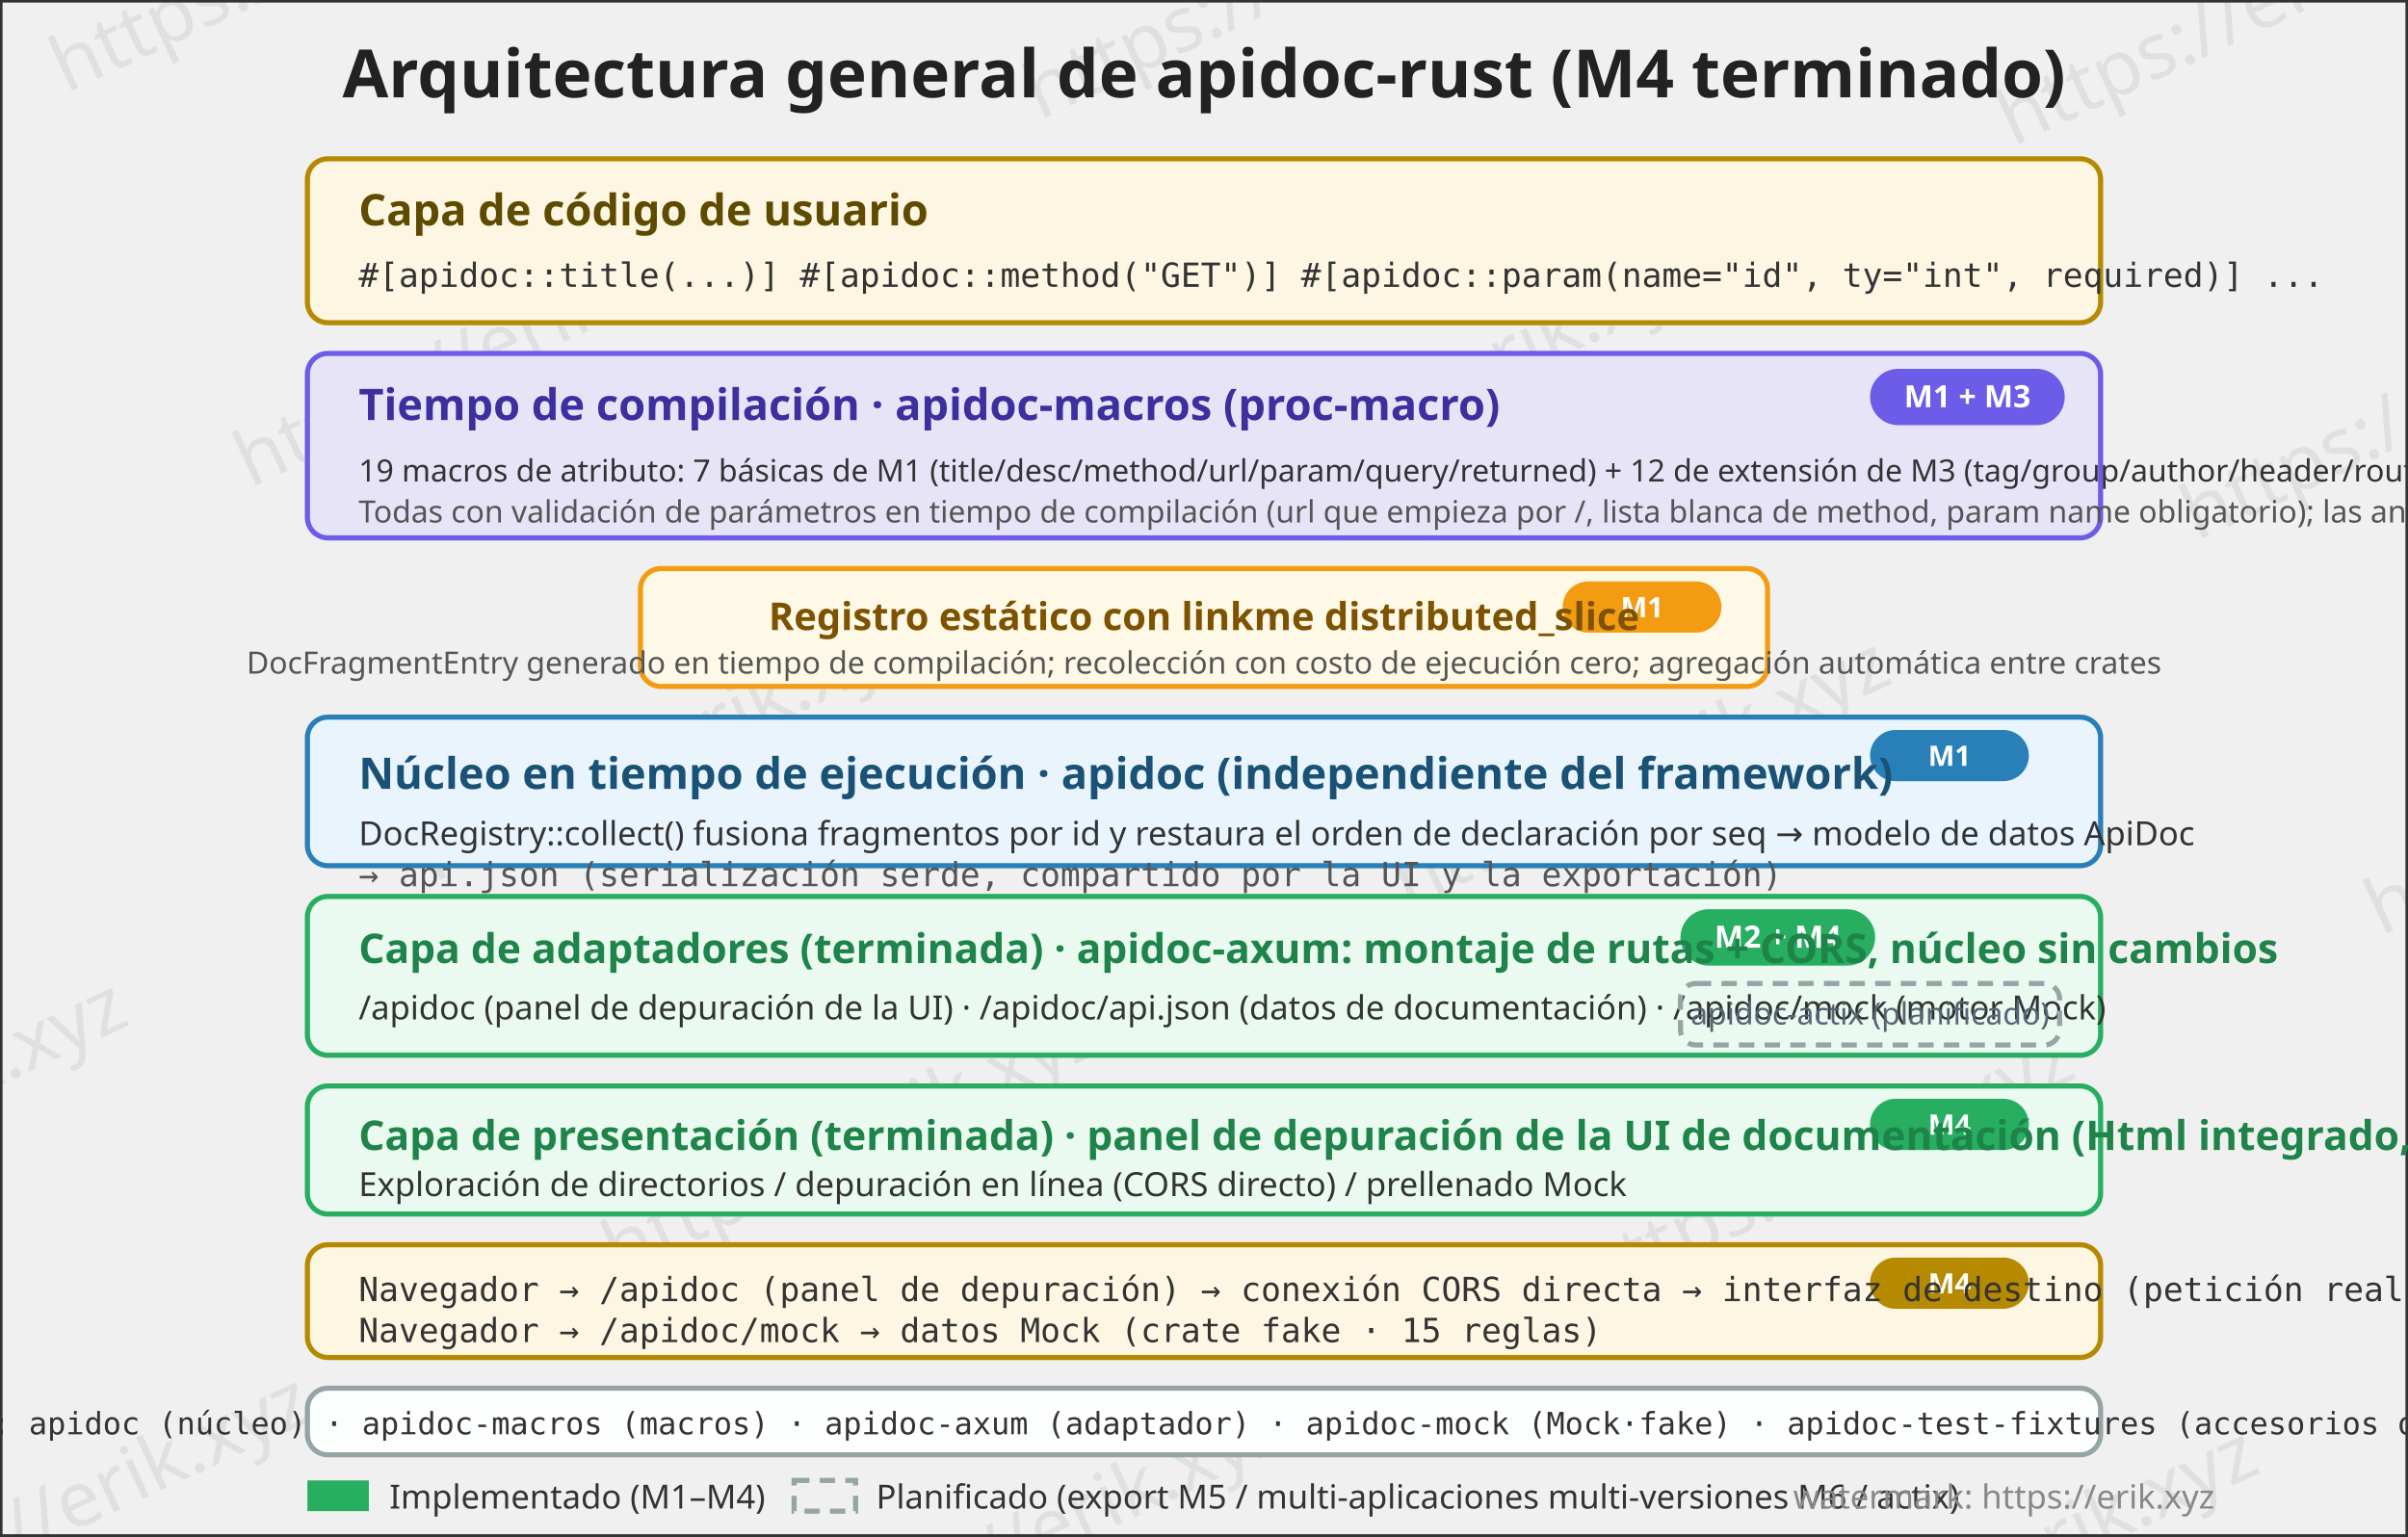
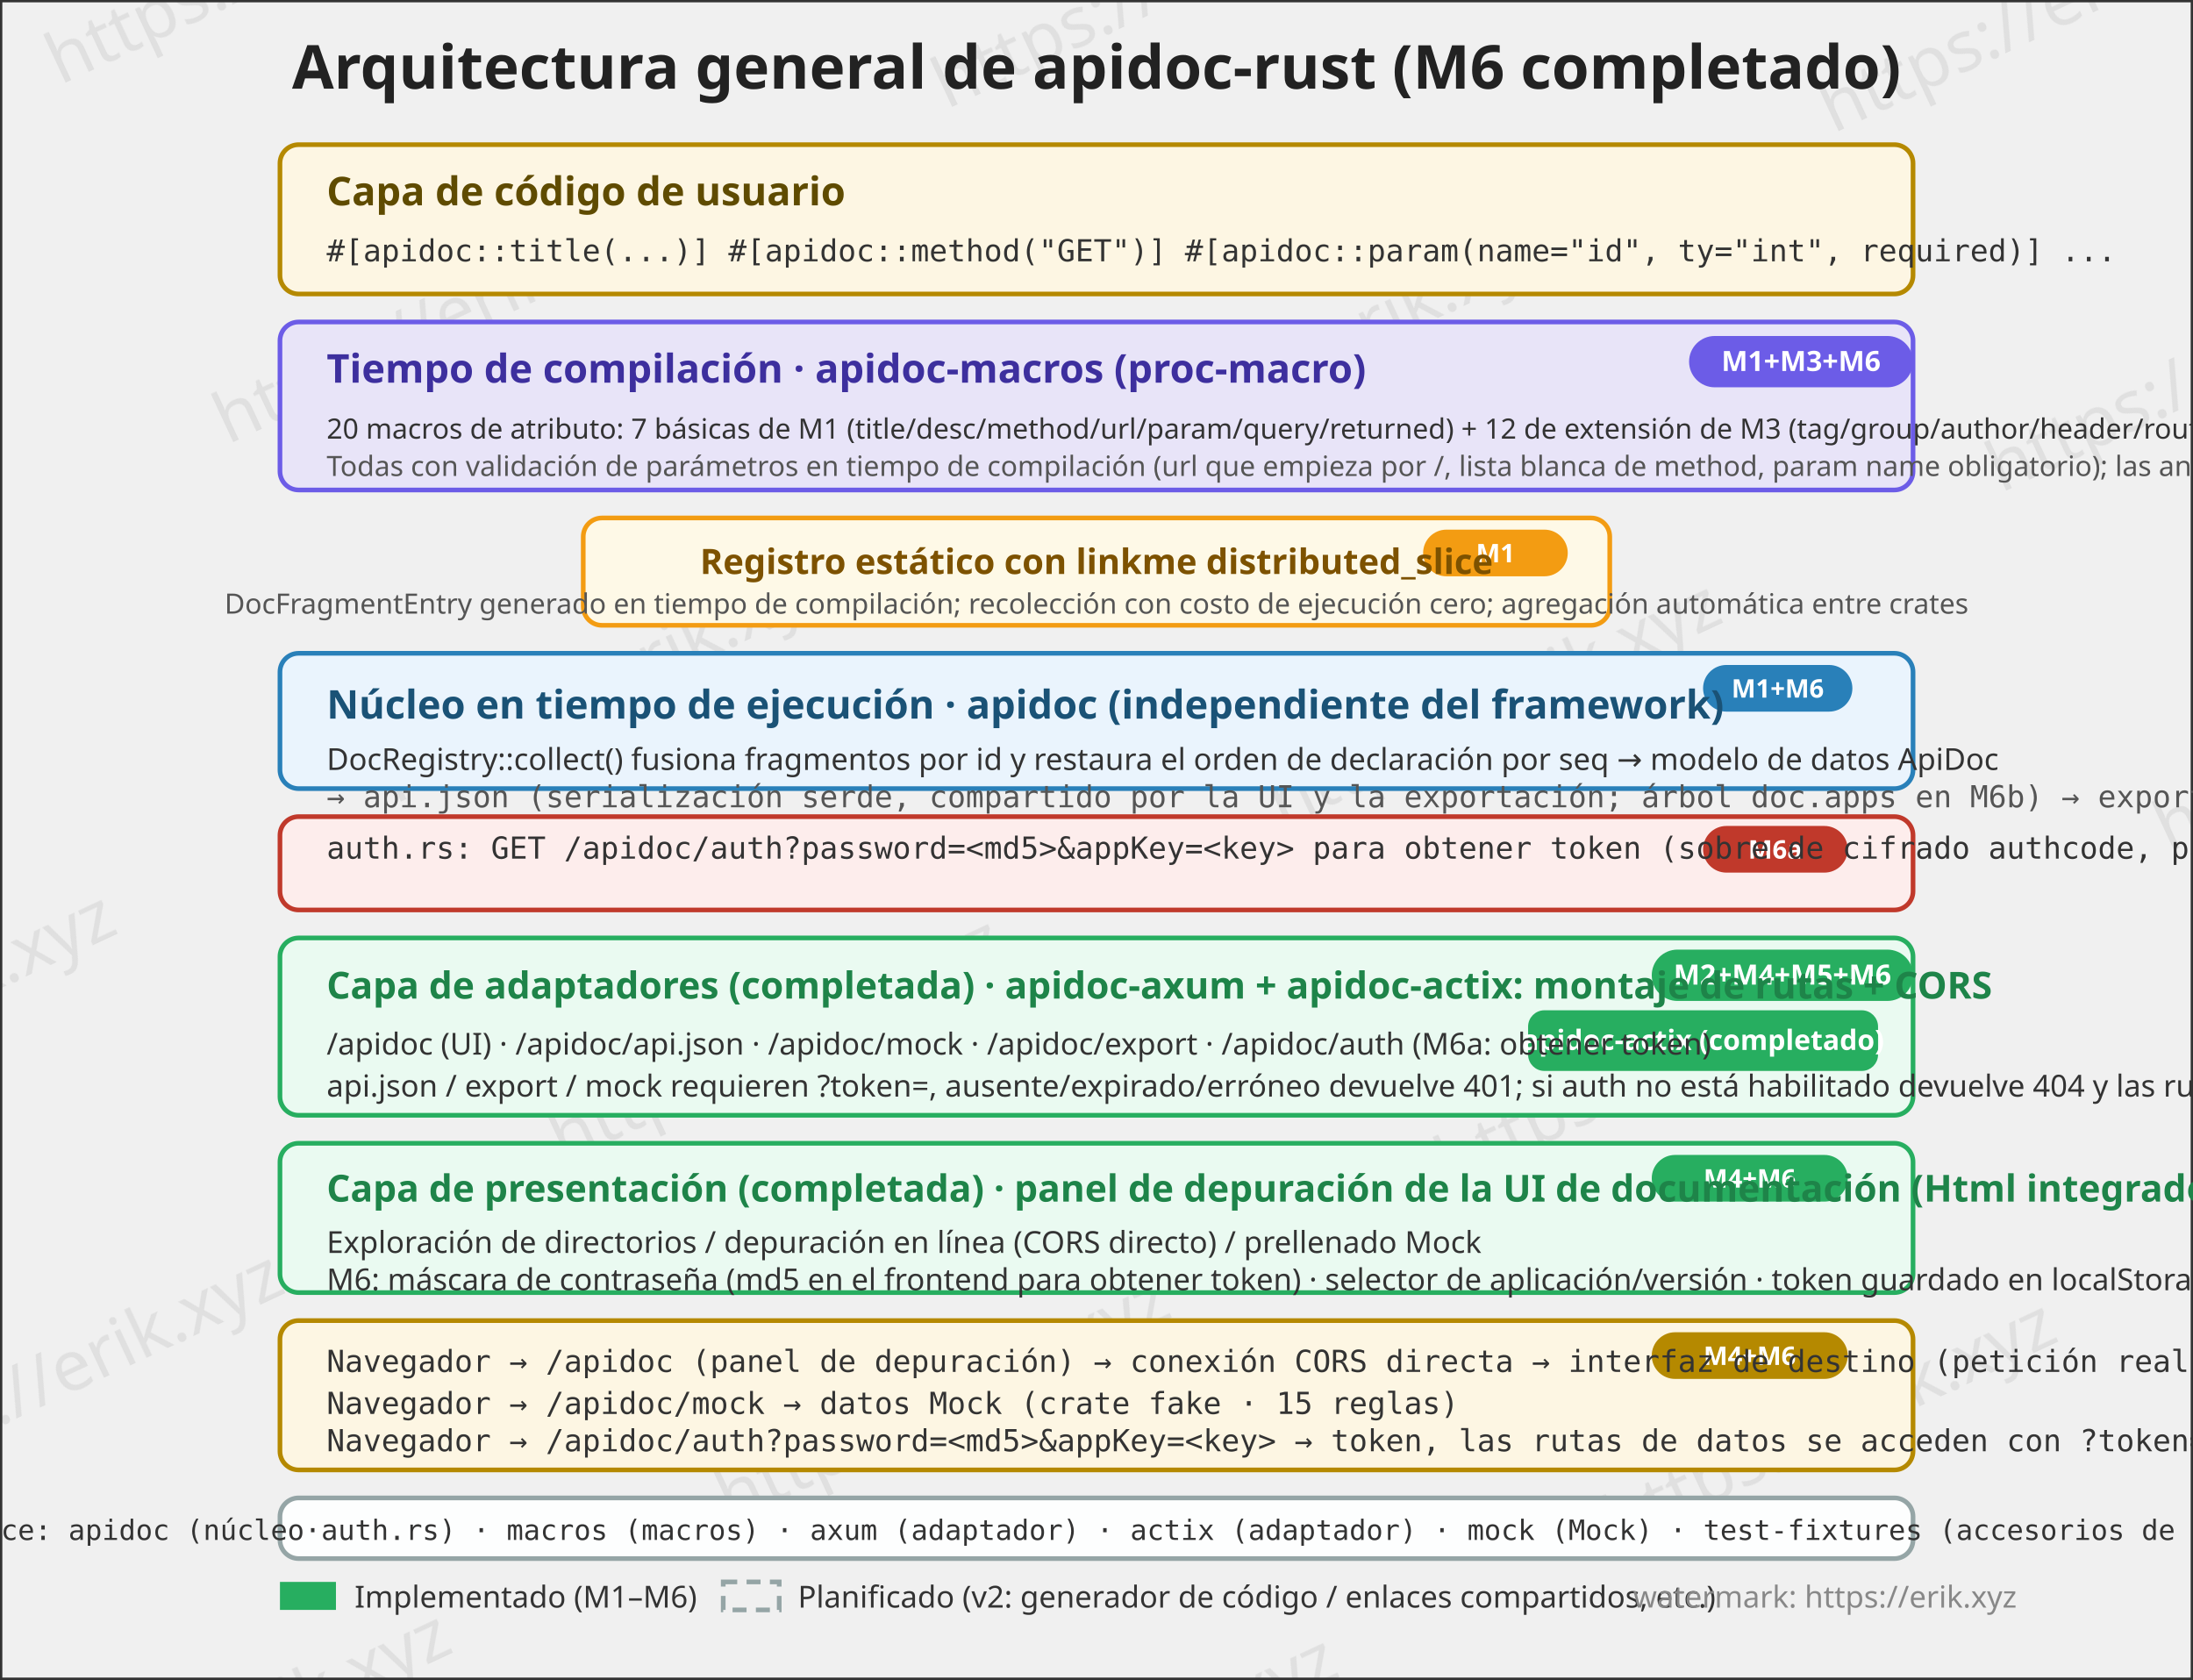
- <svg xmlns="http://www.w3.org/2000/svg" viewBox="0 0 940 600" font-family="sans-serif">
+ <svg xmlns="http://www.w3.org/2000/svg" viewBox="0 0 940 720" font-family="sans-serif">
  <defs>
    <pattern id="wm" width="340" height="170" patternUnits="userSpaceOnUse" patternTransform="rotate(-25)">
      <text x="8" y="44" font-size="30" fill="#888888" opacity="0.15">https://erik.xyz</text>
    </pattern>
  </defs>
-   <rect width="940" height="600" fill="url(#wm)" />
-   <rect x="0" y="0" width="940" height="600" fill="none" stroke="#333" stroke-width="2" />
-   <text x="470" y="38" text-anchor="middle" font-size="26" font-weight="bold" fill="#222">Arquitectura general de apidoc-rust (M4 terminado)</text>
+   <rect width="940" height="720" fill="url(#wm)" />
+   <rect x="0" y="0" width="940" height="720" fill="none" stroke="#333" stroke-width="2" />
+   <text x="470" y="38" text-anchor="middle" font-size="26" font-weight="bold" fill="#222">Arquitectura general de apidoc-rust (M6 completado)</text>
  <rect x="120" y="62" width="700" height="64" rx="8" fill="#fdf6e3" stroke="#b58900" stroke-width="2" />
  <text x="140" y="88" font-size="17" font-weight="bold" fill="#5f4b00">Capa de código de usuario</text>
  <text x="140" y="112" font-size="13" fill="#333" font-family="monospace">#[apidoc::title(...)]  #[apidoc::method("GET")]  #[apidoc::param(name="id", ty="int", required)] ...</text>
  <rect x="120" y="138" width="700" height="72" rx="8" fill="#e8e4f8" stroke="#6c5ce7" stroke-width="2" />
-   <rect x="730" y="144" width="76" height="22" rx="11" fill="#6c5ce7" />
-   <text x="768" y="159" text-anchor="middle" font-size="12" fill="#fff" font-weight="bold">M1 + M3</text>
+   <rect x="724" y="144" width="96" height="22" rx="11" fill="#6c5ce7" />
+   <text x="772" y="159" text-anchor="middle" font-size="12" fill="#fff" font-weight="bold">M1+M3+M6</text>
  <text x="140" y="164" font-size="17" font-weight="bold" fill="#3d2f9e">Tiempo de compilación · apidoc-macros (proc-macro)</text>
-   <text x="140" y="188" font-size="12" fill="#333">19 macros de atributo: 7 básicas de M1 (title/desc/method/url/param/query/returned) + 12 de extensión de M3 (tag/group/author/header/route_param/response_status/success/error/not_debug/md/sort/ref)</text>
+   <text x="140" y="188" font-size="12" fill="#333">20 macros de atributo: 7 básicas de M1 (title/desc/method/url/param/query/returned) + 12 de extensión de M3 (tag/group/author/header/route_param/response_status/success/error/not_debug/md/sort/ref) + montaje de app en M6</text>
  <text x="140" y="204" font-size="12" fill="#555">Todas con validación de parámetros en tiempo de compilación (url que empieza por /, lista blanca de method, param name obligatorio); las anotaciones inválidas fallan directamente al compilar</text>
  <rect x="250" y="222" width="440" height="46" rx="8" fill="#fef9e7" stroke="#f39c12" stroke-width="2" />
  <rect x="610" y="227" width="62" height="20" rx="10" fill="#f39c12" />
  <text x="641" y="241" text-anchor="middle" font-size="11" fill="#fff" font-weight="bold">M1</text>
  <text x="470" y="246" text-anchor="middle" font-size="15" font-weight="bold" fill="#7d5200">Registro estático con linkme distributed_slice</text>
  <text x="470" y="263" text-anchor="middle" font-size="12" fill="#555">DocFragmentEntry generado en tiempo de compilación; recolección con costo de ejecución cero; agregación automática entre crates</text>
  <rect x="120" y="280" width="700" height="58" rx="8" fill="#eaf4fd" stroke="#2980b9" stroke-width="2" />
-   <rect x="730" y="285" width="62" height="20" rx="10" fill="#2980b9" />
-   <text x="761" y="299" text-anchor="middle" font-size="11" fill="#fff" font-weight="bold">M1</text>
+   <rect x="730" y="285" width="64" height="20" rx="10" fill="#2980b9" />
+   <text x="762" y="299" text-anchor="middle" font-size="11" fill="#fff" font-weight="bold">M1+M6</text>
  <text x="140" y="308" font-size="17" font-weight="bold" fill="#1a5276">Núcleo en tiempo de ejecución · apidoc (independiente del framework)</text>
  <text x="140" y="330" font-size="13" fill="#333">DocRegistry::collect() fusiona fragmentos por id y restaura el orden de declaración por seq → modelo de datos ApiDoc</text>
-   <text x="140" y="346" font-size="13" fill="#555" font-family="monospace">→ api.json (serialización serde, compartido por la UI y la exportación)</text>
-   <rect x="120" y="350" width="700" height="62" rx="8" fill="#eafaf1" stroke="#27ae60" stroke-width="2" />
-   <rect x="656" y="355" width="76" height="22" rx="11" fill="#27ae60" />
-   <text x="694" y="370" text-anchor="middle" font-size="12" fill="#fff" font-weight="bold">M2 + M4</text>
-   <text x="140" y="376" font-size="16" font-weight="bold" fill="#1e8449">Capa de adaptadores (terminada) · apidoc-axum: montaje de rutas + CORS, núcleo sin cambios</text>
-   <text x="140" y="398" font-size="13" fill="#333">/apidoc (panel de depuración de la UI) · /apidoc/api.json (datos de documentación) · /apidoc/mock (motor Mock)</text>
-   <rect x="656" y="384" width="148" height="24" rx="6" fill="none" stroke="#95a5a6" stroke-width="2" stroke-dasharray="6 4" />
-   <text x="730" y="400" text-anchor="middle" font-size="12" fill="#566573">apidoc-actix (planificado)</text>
-   <rect x="120" y="424" width="700" height="50" rx="8" fill="#eafaf1" stroke="#27ae60" stroke-width="2" />
-   <rect x="730" y="429" width="62" height="20" rx="10" fill="#27ae60" />
-   <text x="761" y="443" text-anchor="middle" font-size="11" fill="#fff" font-weight="bold">M4</text>
-   <text x="140" y="449" font-size="16" font-weight="bold" fill="#1e8449">Capa de presentación (terminada) · panel de depuración de la UI de documentación (Html integrado, cero dependencias externas)</text>
-   <text x="140" y="467" font-size="13" fill="#333">Exploración de directorios / depuración en línea (CORS directo) / prellenado Mock</text>
-   <rect x="120" y="486" width="700" height="44" rx="8" fill="#fdf6e3" stroke="#b58900" stroke-width="2" />
-   <rect x="730" y="491" width="62" height="20" rx="10" fill="#b58900" />
-   <text x="761" y="505" text-anchor="middle" font-size="11" fill="#fff" font-weight="bold">M4</text>
-   <text x="140" y="508" font-size="13" fill="#333" font-family="monospace">Navegador → /apidoc (panel de depuración) → conexión CORS directa → interfaz de destino (petición real)</text>
-   <text x="140" y="524" font-size="13" fill="#333" font-family="monospace">Navegador → /apidoc/mock → datos Mock (crate fake · 15 reglas)</text>
-   <rect x="120" y="542" width="700" height="26" rx="8" fill="#fdfefe" stroke="#95a5a6" stroke-width="2" />
-   <text x="470" y="560" text-anchor="middle" font-size="12" fill="#333" font-family="monospace">workspace: apidoc (núcleo) · apidoc-macros (macros) · apidoc-axum (adaptador) · apidoc-mock (Mock·fake) · apidoc-test-fixtures (accesorios de prueba)</text>
-   <rect x="120" y="578" width="24" height="12" fill="#27ae60" />
-   <text x="152" y="589" font-size="13" fill="#333">Implementado (M1–M4)</text>
-   <rect x="310" y="578" width="24" height="12" fill="none" stroke="#95a5a6" stroke-width="2" stroke-dasharray="6 4" />
-   <text x="342" y="589" font-size="13" fill="#333">Planificado (export M5 / multi-aplicaciones multi-versiones M6 / actix)</text>
-   <text x="700" y="589" font-size="13" fill="#888">watermark: https://erik.xyz</text>
+   <text x="140" y="346" font-size="13" fill="#555" font-family="monospace">→ api.json (serialización serde, compartido por la UI y la exportación; árbol doc.apps en M6b) → exportación: md / ts / swagger (OpenAPI3)</text>
+   <rect x="120" y="350" width="700" height="40" rx="8" fill="#fdedec" stroke="#c0392b" stroke-width="2" />
+   <rect x="730" y="354" width="62" height="20" rx="10" fill="#c0392b" />
+   <text x="761" y="368" text-anchor="middle" font-size="11" fill="#fff" font-weight="bold">M6a</text>
+   <text x="140" y="368" font-size="13" fill="#333" font-family="monospace">auth.rs: GET /apidoc/auth?password=&lt;md5&gt;&amp;appKey=&lt;key&gt; para obtener token (sobre de cifrado authcode, password/secret_key nunca se serializan)</text>
+   <rect x="120" y="402" width="700" height="76" rx="8" fill="#eafaf1" stroke="#27ae60" stroke-width="2" />
+   <rect x="708" y="407" width="112" height="22" rx="11" fill="#27ae60" />
+   <text x="764" y="422" text-anchor="middle" font-size="12" fill="#fff" font-weight="bold">M2+M4+M5+M6</text>
+   <text x="140" y="428" font-size="16" font-weight="bold" fill="#1e8449">Capa de adaptadores (completada) · apidoc-axum + apidoc-actix: montaje de rutas + CORS</text>
+   <rect x="656" y="434" width="148" height="24" rx="6" fill="#27ae60" stroke="#27ae60" stroke-width="2" />
+   <text x="730" y="450" text-anchor="middle" font-size="12" fill="#fff" font-weight="bold">apidoc-actix (completado)</text>
+   <text x="140" y="452" font-size="13" fill="#333">/apidoc (UI) · /apidoc/api.json · /apidoc/mock · /apidoc/export · /apidoc/auth (M6a: obtener token)</text>
+   <text x="140" y="470" font-size="13" fill="#333">api.json / export / mock requieren ?token=, ausente/expirado/erróneo devuelve 401; si auth no está habilitado devuelve 404 y las rutas de datos pasan directo</text>
+   <rect x="120" y="490" width="700" height="64" rx="8" fill="#eafaf1" stroke="#27ae60" stroke-width="2" />
+   <rect x="708" y="495" width="84" height="20" rx="10" fill="#27ae60" />
+   <text x="750" y="509" text-anchor="middle" font-size="11" fill="#fff" font-weight="bold">M4+M6</text>
+   <text x="140" y="515" font-size="16" font-weight="bold" fill="#1e8449">Capa de presentación (completada) · panel de depuración de la UI de documentación (Html integrado, cero dependencias externas)</text>
+   <text x="140" y="537" font-size="13" fill="#333">Exploración de directorios / depuración en línea (CORS directo) / prellenado Mock</text>
+   <text x="140" y="553" font-size="13" fill="#333">M6: máscara de contraseña (md5 en el frontend para obtener token) · selector de aplicación/versión · token guardado en localStorage por appKey</text>
+   <rect x="120" y="566" width="700" height="64" rx="8" fill="#fdf6e3" stroke="#b58900" stroke-width="2" />
+   <rect x="708" y="571" width="84" height="20" rx="10" fill="#b58900" />
+   <text x="750" y="585" text-anchor="middle" font-size="11" fill="#fff" font-weight="bold">M4+M6</text>
+   <text x="140" y="588" font-size="13" fill="#333" font-family="monospace">Navegador → /apidoc (panel de depuración) → conexión CORS directa → interfaz de destino (petición real)</text>
+   <text x="140" y="606" font-size="13" fill="#333" font-family="monospace">Navegador → /apidoc/mock → datos Mock (crate fake · 15 reglas)</text>
+   <text x="140" y="622" font-size="13" fill="#333" font-family="monospace">Navegador → /apidoc/auth?password=&lt;md5&gt;&amp;appKey=&lt;key&gt; → token, las rutas de datos se acceden con ?token=</text>
+   <rect x="120" y="642" width="700" height="26" rx="8" fill="#fdfefe" stroke="#95a5a6" stroke-width="2" />
+   <text x="470" y="660" text-anchor="middle" font-size="12" fill="#333" font-family="monospace">workspace: apidoc (núcleo·auth.rs) · macros (macros) · axum (adaptador) · actix (adaptador) · mock (Mock) · test-fixtures (accesorios de prueba)</text>
+   <rect x="120" y="678" width="24" height="12" fill="#27ae60" />
+   <text x="152" y="689" font-size="13" fill="#333">Implementado (M1–M6)</text>
+   <rect x="310" y="678" width="24" height="12" fill="none" stroke="#95a5a6" stroke-width="2" stroke-dasharray="6 4" />
+   <text x="342" y="689" font-size="13" fill="#333">Planificado (v2: generador de código / enlaces compartidos, etc.)</text>
+   <text x="700" y="689" font-size="13" fill="#888">watermark: https://erik.xyz</text>
</svg>
